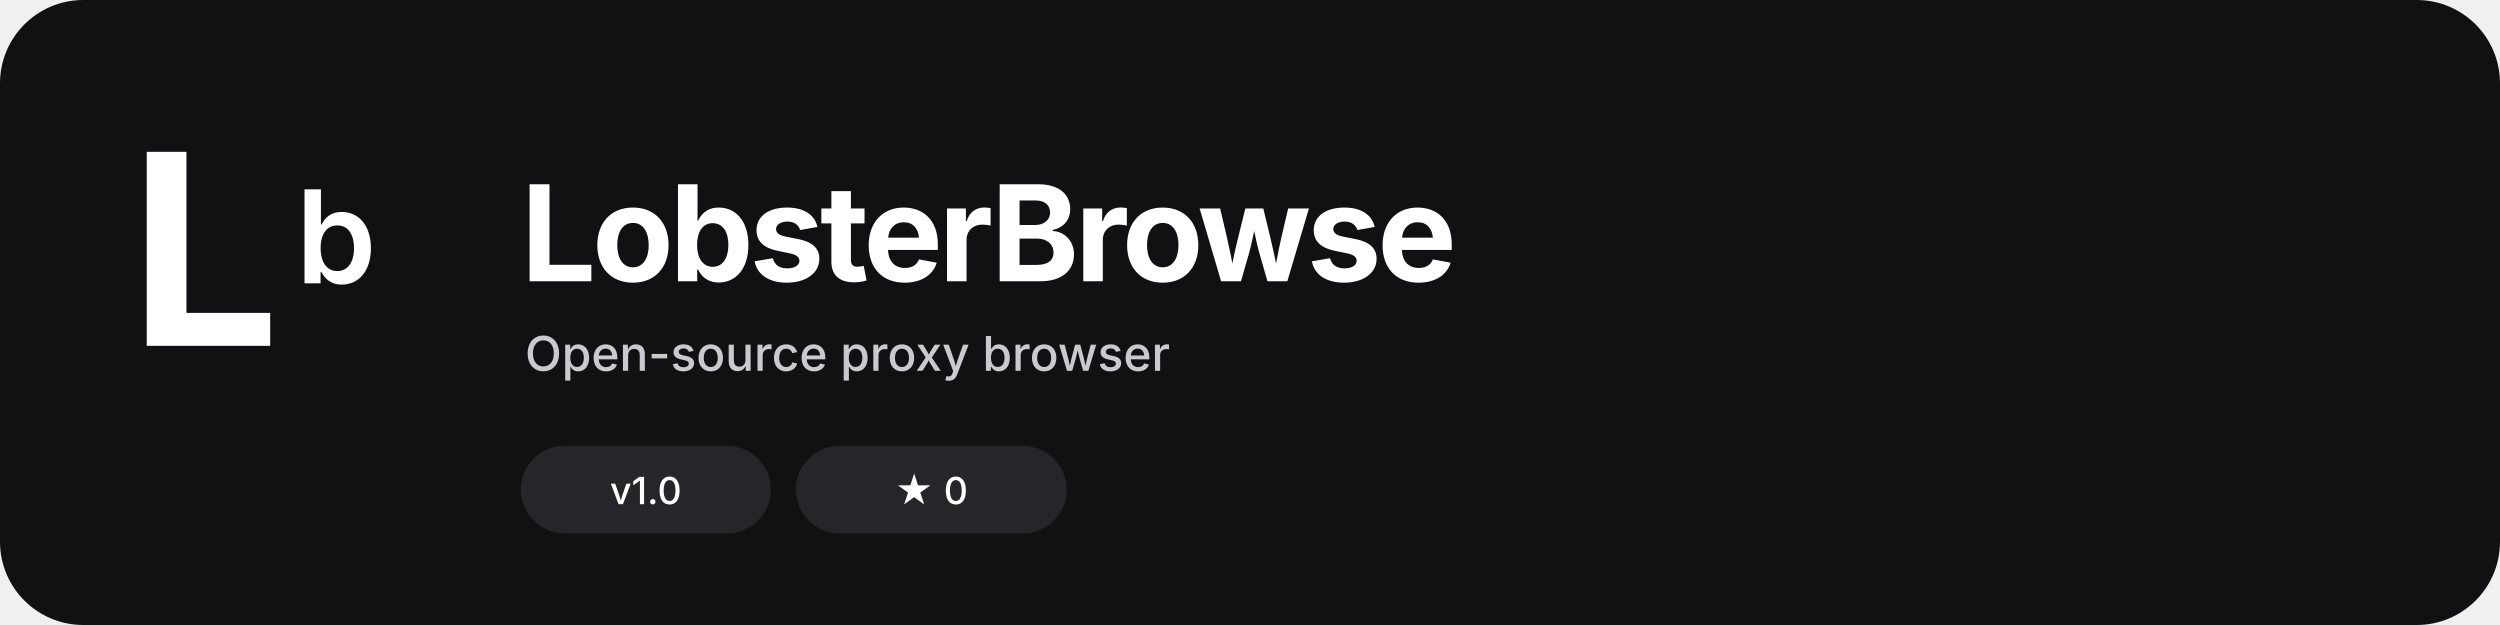
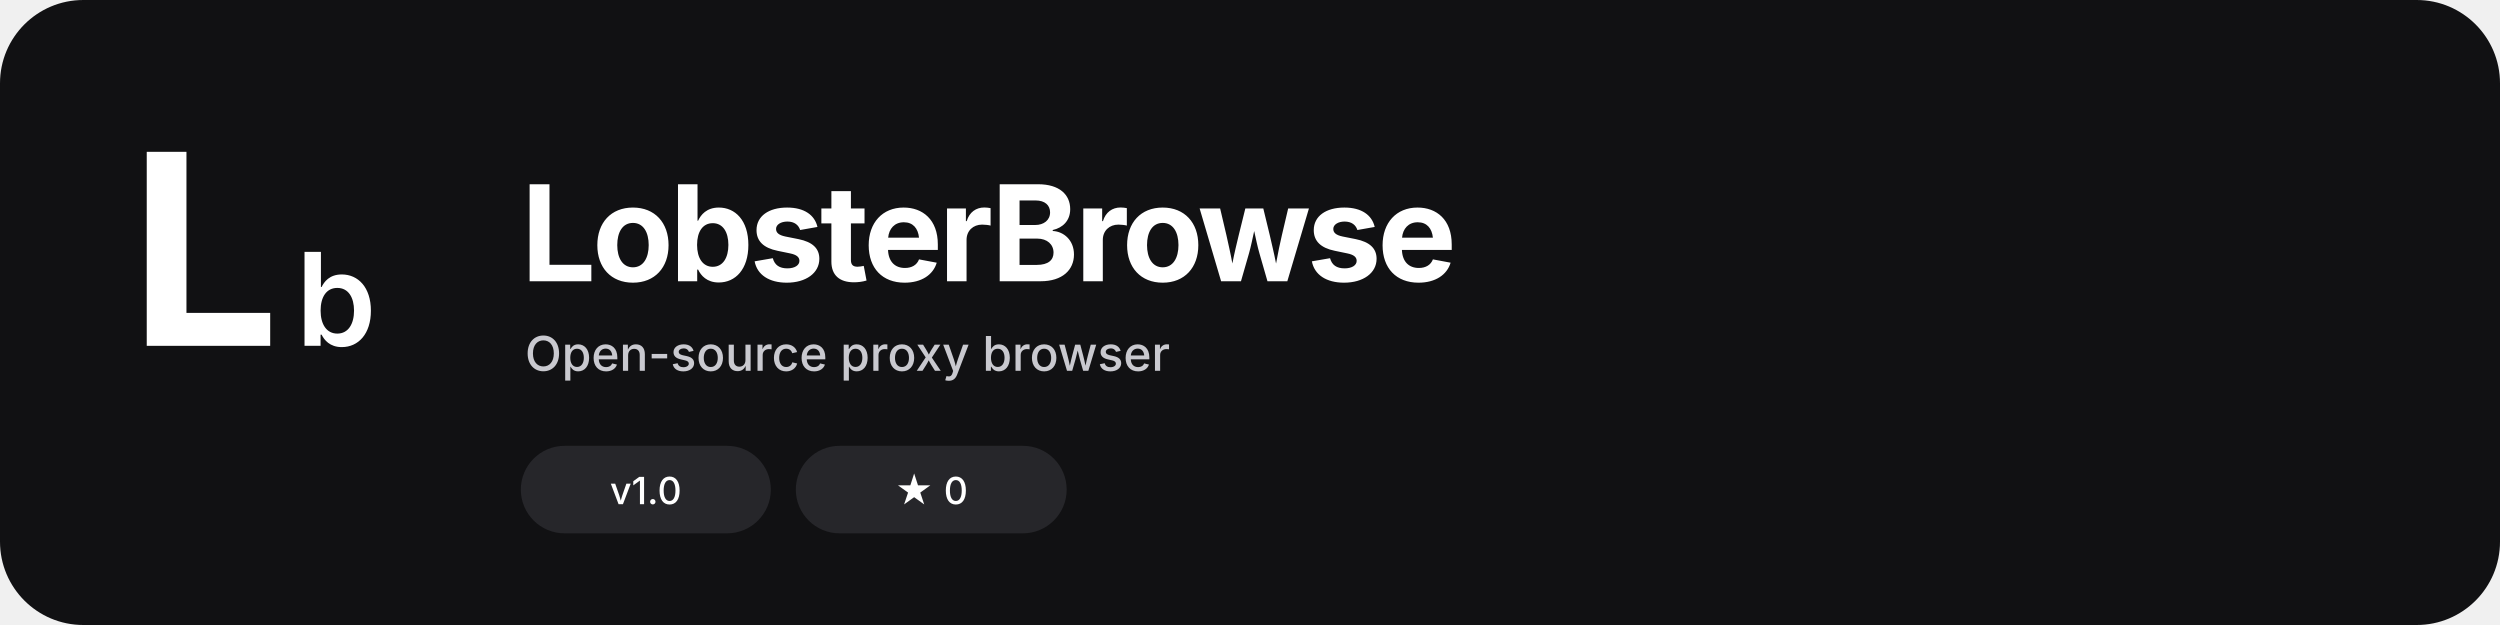
<svg xmlns="http://www.w3.org/2000/svg" viewBox="0 0 1200 300" role="img" aria-labelledby="t d">
  <rect width="1200" height="300" rx="40" fill="#111113" />
  <g fill="#fff" font-family="Google Sans Flex,Google Sans,Inter,system-ui,sans-serif">
    <text x="62" y="166" font-size="128" font-weight="750">L</text>
-     <text x="142" y="136" font-size="62" font-weight="600">b</text>
+     <text x="142" y="166" font-size="62" font-weight="600">b</text>
    <text x="250" y="135" font-size="64" font-weight="650" letter-spacing="-2">LobsterBrowse</text>
    <text x="252" y="178" font-size="23" font-weight="450" fill="#c9c9cf">Open-source proxy browser</text>
  </g>
  <g font-family="Google Sans Flex,Google Sans,Inter,system-ui,sans-serif" font-weight="550">
    <rect x="250" y="214" width="120" height="42" rx="21" fill="#26262a" />
    <text x="310" y="242" text-anchor="middle" font-size="18" fill="#fff">v1.0</text>
    <rect x="382" y="214" width="130" height="42" rx="21" fill="#26262a" />
    <text x="447" y="242" text-anchor="middle" font-size="18" fill="#fff">★ 0</text>
  </g>
</svg>
